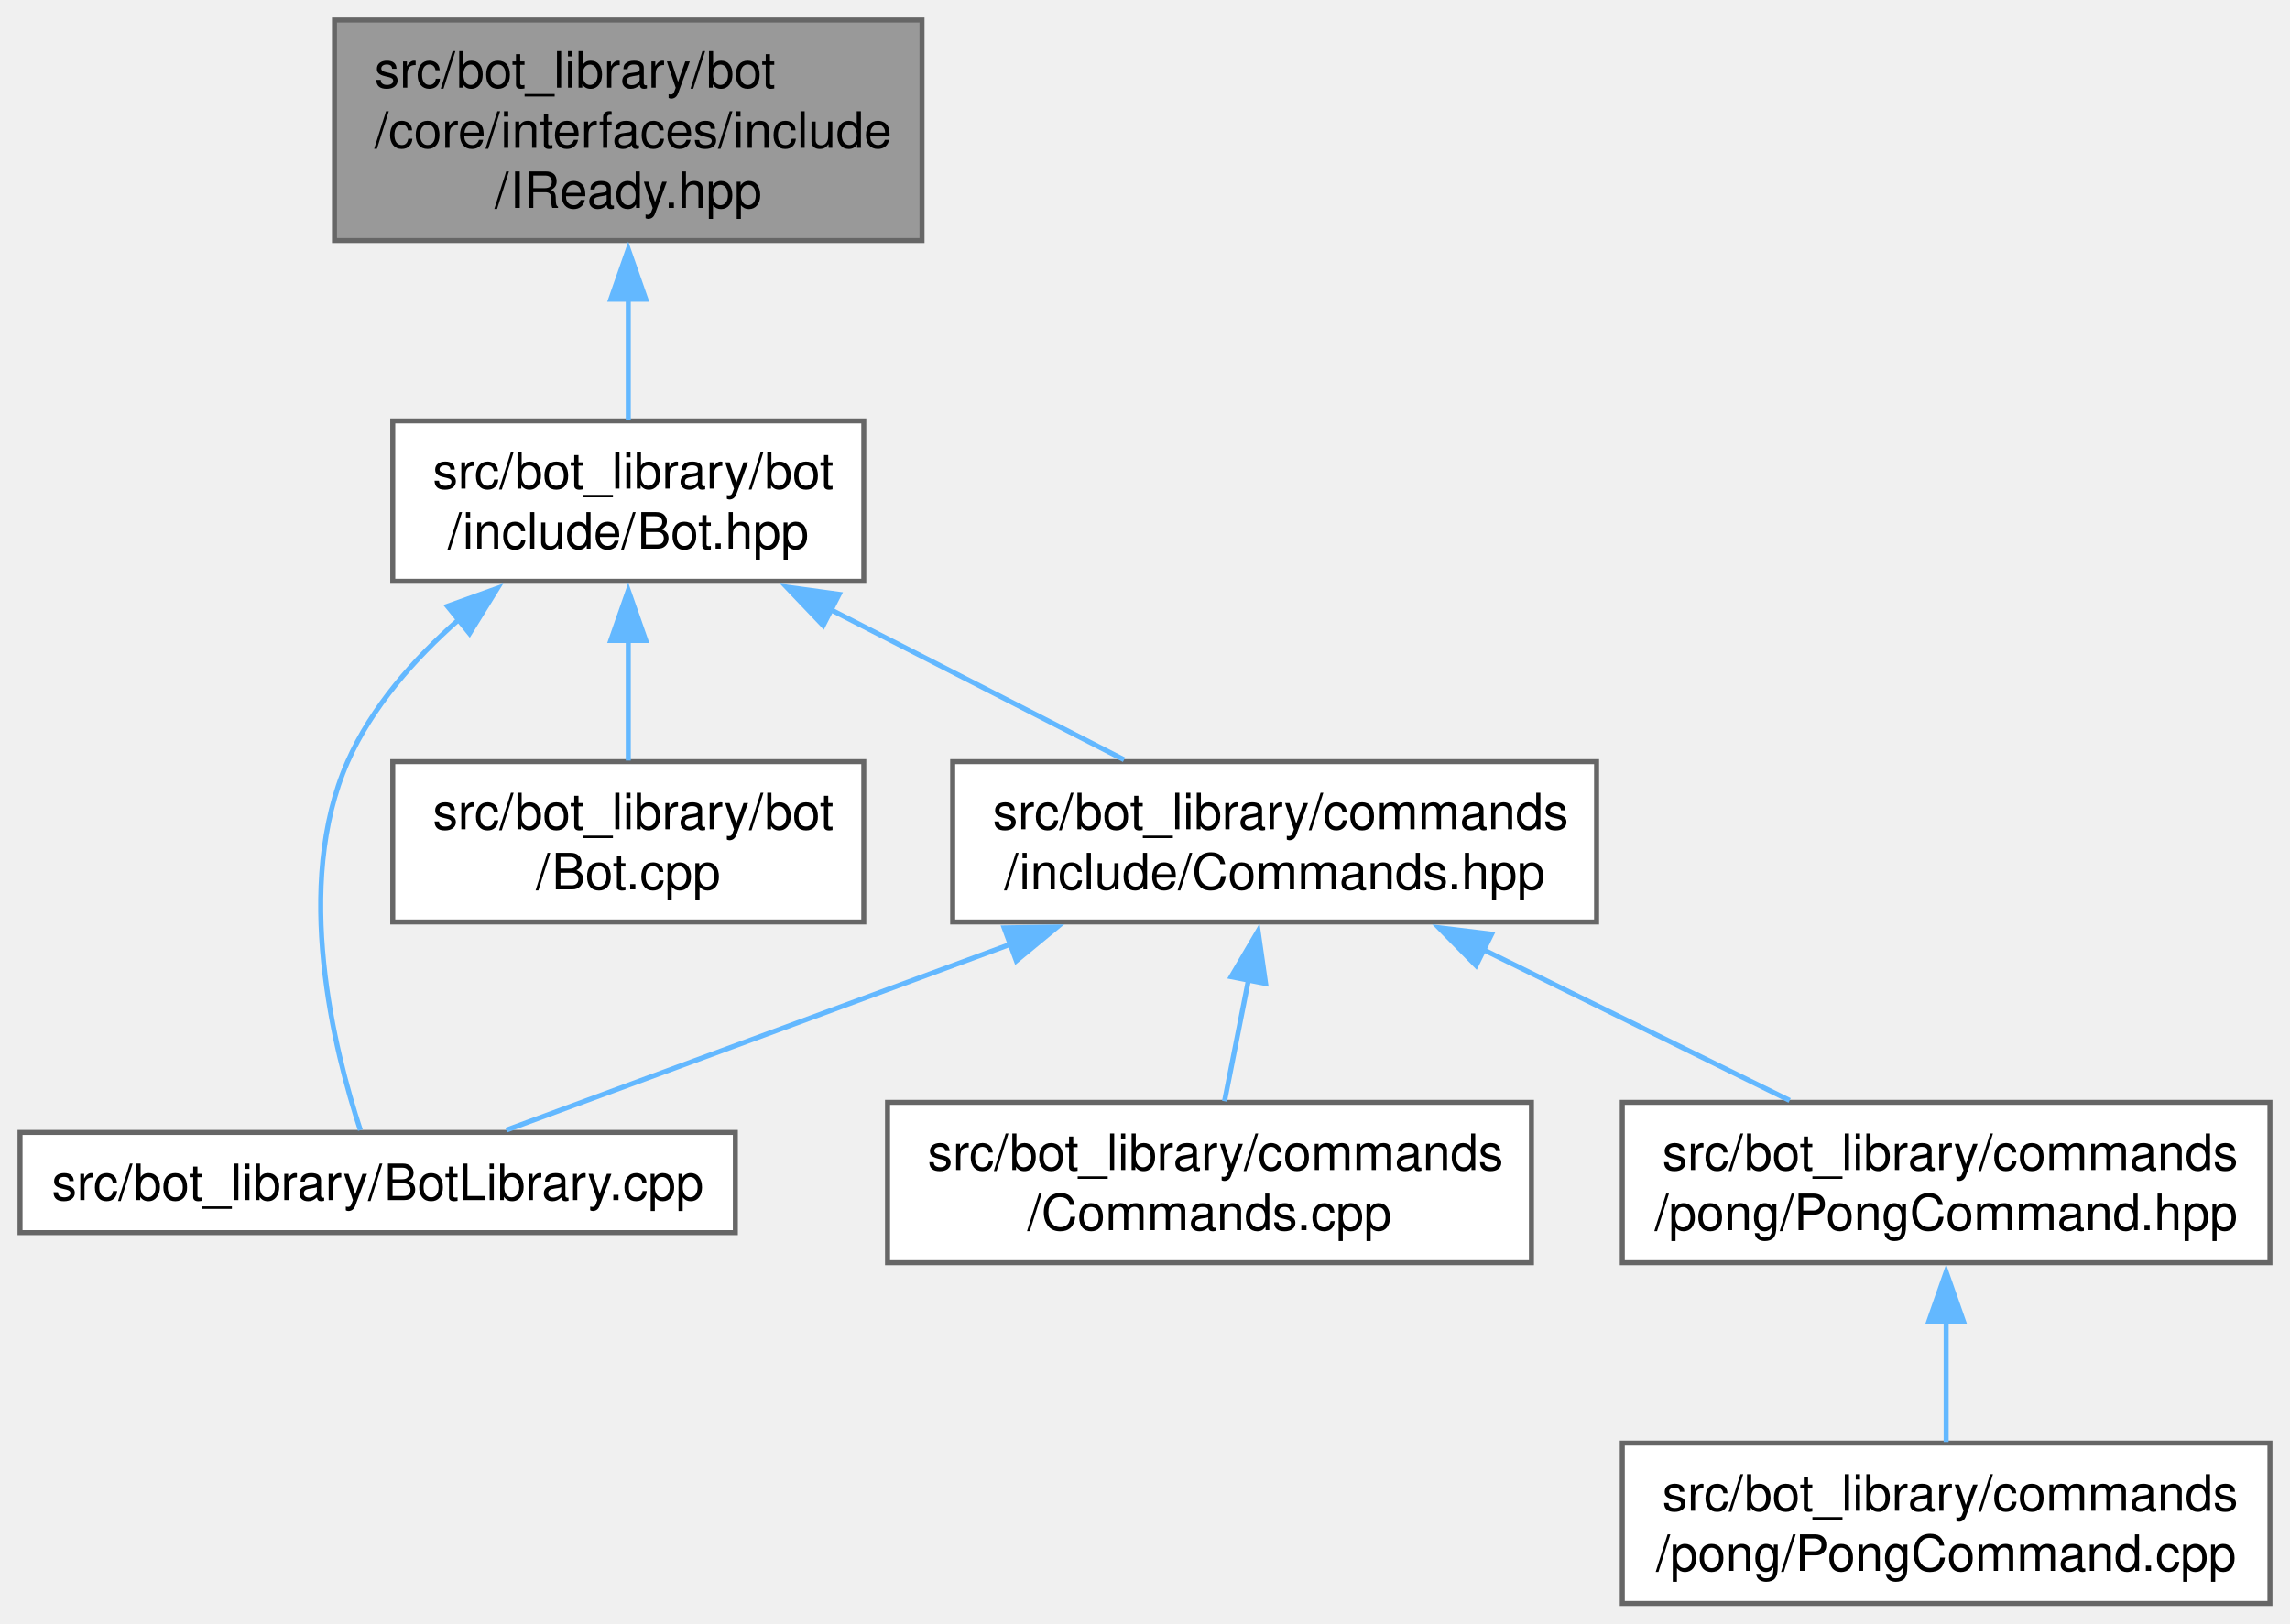
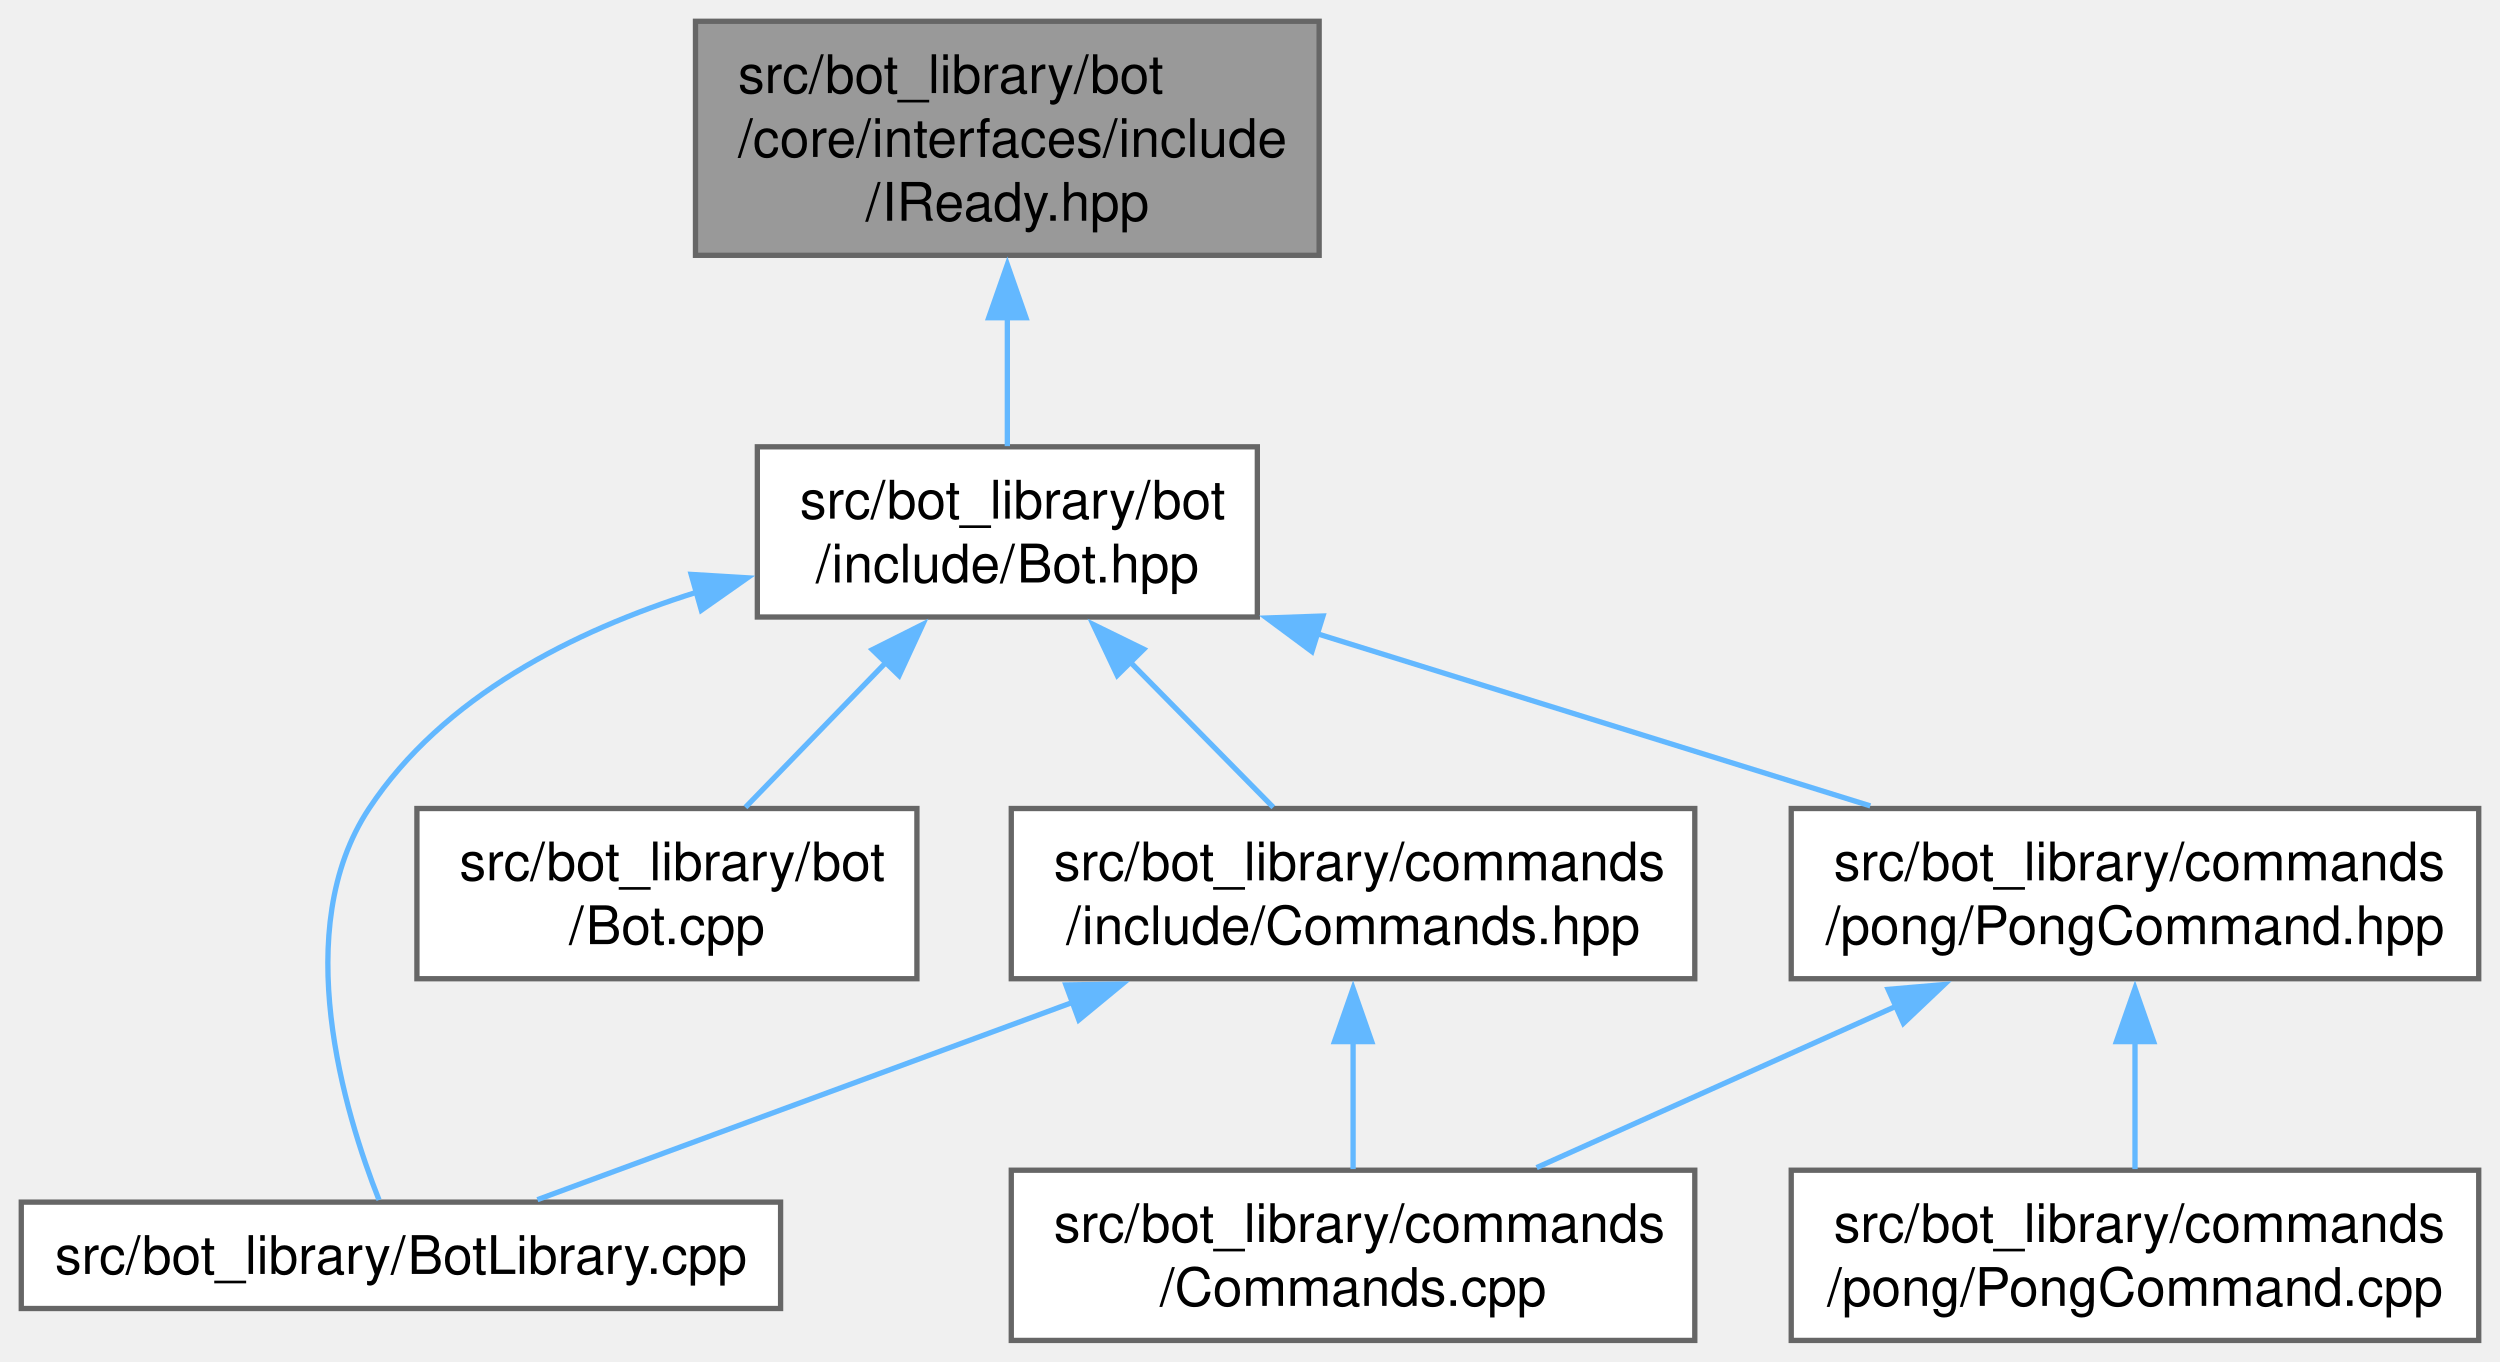
- <svg xmlns="http://www.w3.org/2000/svg" xmlns:xlink="http://www.w3.org/1999/xlink" width="457pt" height="324pt" viewBox="0.00 0.00 457.00 324.00">
-   <g id="graph0" class="graph" transform="scale(1 1) rotate(0) translate(4 320)">
+ <svg xmlns="http://www.w3.org/2000/svg" xmlns:xlink="http://www.w3.org/1999/xlink" width="470pt" height="256pt" viewBox="0.00 0.00 470.00 256.00">
+   <g id="graph0" class="graph" transform="scale(1 1) rotate(0) translate(4 252)">
    <g id="Node000001" class="node">
      <g id="a_Node000001">
        <a xlink:title=" ">
-           <polygon fill="#999999" stroke="#666666" points="180,-316 62.75,-316 62.75,-272 180,-272 180,-316" />
-           <text text-anchor="start" x="70.75" y="-302.5" font-family="Helvetica,sans-Serif" font-size="10.00">src/bot_library/bot</text>
-           <text text-anchor="start" x="70.75" y="-290.5" font-family="Helvetica,sans-Serif" font-size="10.00">/core/interfaces/include</text>
-           <text text-anchor="middle" x="121.38" y="-278.5" font-family="Helvetica,sans-Serif" font-size="10.00">/IReady.hpp</text>
+           <polygon fill="#999999" stroke="#666666" points="244,-248 126.75,-248 126.75,-204 244,-204 244,-248" />
+           <text text-anchor="start" x="134.75" y="-234.5" font-family="Helvetica,sans-Serif" font-size="10.00">src/bot_library/bot</text>
+           <text text-anchor="start" x="134.75" y="-222.5" font-family="Helvetica,sans-Serif" font-size="10.00">/core/interfaces/include</text>
+           <text text-anchor="middle" x="185.38" y="-210.5" font-family="Helvetica,sans-Serif" font-size="10.00">/IReady.hpp</text>
        </a>
      </g>
    </g>
    <g id="Node000002" class="node">
      <g id="a_Node000002">
        <a xlink:href="Bot_8hpp.html" target="_top" xlink:title=" ">
-           <polygon fill="white" stroke="#666666" points="168.38,-236 74.38,-236 74.38,-204 168.38,-204 168.38,-236" />
-           <text text-anchor="start" x="82.38" y="-222.5" font-family="Helvetica,sans-Serif" font-size="10.00">src/bot_library/bot</text>
-           <text text-anchor="middle" x="121.38" y="-210.5" font-family="Helvetica,sans-Serif" font-size="10.00">/include/Bot.hpp</text>
+           <polygon fill="white" stroke="#666666" points="232.38,-168 138.38,-168 138.38,-136 232.38,-136 232.38,-168" />
+           <text text-anchor="start" x="146.38" y="-154.5" font-family="Helvetica,sans-Serif" font-size="10.00">src/bot_library/bot</text>
+           <text text-anchor="middle" x="185.38" y="-142.5" font-family="Helvetica,sans-Serif" font-size="10.00">/include/Bot.hpp</text>
        </a>
      </g>
    </g>
    <g id="edge1_Node000001_Node000002" class="edge">
      <g id="a_edge1_Node000001_Node000002">
        <a xlink:title=" ">
-           <path fill="none" stroke="#63b8ff" d="M121.38,-260.53C121.38,-252.02 121.38,-243.24 121.38,-236.13" />
-           <polygon fill="#63b8ff" stroke="#63b8ff" points="117.88,-260.27 121.38,-270.27 124.88,-260.27 117.88,-260.27" />
+           <path fill="none" stroke="#63b8ff" d="M185.38,-192.53C185.38,-184.02 185.38,-175.24 185.38,-168.13" />
+           <polygon fill="#63b8ff" stroke="#63b8ff" points="181.88,-192.27 185.38,-202.27 188.88,-192.27 181.88,-192.27" />
        </a>
      </g>
    </g>
    <g id="Node000003" class="node">
      <g id="a_Node000003">
        <a xlink:href="BotLibrary_8cpp.html" target="_top" xlink:title=" ">
-           <polygon fill="white" stroke="#666666" points="142.75,-94 0,-94 0,-74 142.75,-74 142.75,-94" />
-           <text text-anchor="middle" x="71.38" y="-80.5" font-family="Helvetica,sans-Serif" font-size="10.00">src/bot_library/BotLibrary.cpp</text>
+           <polygon fill="white" stroke="#666666" points="142.75,-26 0,-26 0,-6 142.75,-6 142.75,-26" />
+           <text text-anchor="middle" x="71.38" y="-12.5" font-family="Helvetica,sans-Serif" font-size="10.00">src/bot_library/BotLibrary.cpp</text>
        </a>
      </g>
    </g>
    <g id="edge2_Node000002_Node000003" class="edge">
      <g id="a_edge2_Node000002_Node000003">
        <a xlink:title=" ">
-           <path fill="none" stroke="#63b8ff" d="M87.53,-196.33C78.64,-188.5 70.2,-178.92 65.38,-168 54.46,-143.29 62.69,-110.39 67.92,-94.45" />
-           <polygon fill="#63b8ff" stroke="#63b8ff" points="85.3,-199.02 95.27,-202.6 89.7,-193.59 85.3,-199.02" />
+           <path fill="none" stroke="#63b8ff" d="M127.06,-140.69C103.8,-133.41 79.28,-121.02 65.38,-100 50.31,-77.23 60.76,-42.84 67.26,-26.4" />
+           <polygon fill="#63b8ff" stroke="#63b8ff" points="125.94,-144.01 136.52,-143.37 127.85,-137.28 125.94,-144.01" />
        </a>
      </g>
    </g>
    <g id="Node000004" class="node">
      <g id="a_Node000004">
        <a xlink:href="Bot_8cpp.html" target="_top" xlink:title=" ">
-           <polygon fill="white" stroke="#666666" points="168.38,-168 74.38,-168 74.38,-136 168.38,-136 168.38,-168" />
-           <text text-anchor="start" x="82.38" y="-154.5" font-family="Helvetica,sans-Serif" font-size="10.00">src/bot_library/bot</text>
-           <text text-anchor="middle" x="121.38" y="-142.5" font-family="Helvetica,sans-Serif" font-size="10.00">/Bot.cpp</text>
+           <polygon fill="white" stroke="#666666" points="168.38,-100 74.38,-100 74.38,-68 168.38,-68 168.38,-100" />
+           <text text-anchor="start" x="82.38" y="-86.5" font-family="Helvetica,sans-Serif" font-size="10.00">src/bot_library/bot</text>
+           <text text-anchor="middle" x="121.38" y="-74.5" font-family="Helvetica,sans-Serif" font-size="10.00">/Bot.cpp</text>
        </a>
      </g>
    </g>
    <g id="edge3_Node000002_Node000004" class="edge">
      <g id="a_edge3_Node000002_Node000004">
        <a xlink:title=" ">
-           <path fill="none" stroke="#63b8ff" d="M121.38,-192.31C121.38,-184.12 121.38,-175.38 121.38,-168.22" />
-           <polygon fill="#63b8ff" stroke="#63b8ff" points="117.88,-192.18 121.38,-202.18 124.88,-192.18 117.88,-192.18" />
+           <path fill="none" stroke="#63b8ff" d="M162.52,-127.43C153.74,-118.38 143.96,-108.29 136.14,-100.22" />
+           <polygon fill="#63b8ff" stroke="#63b8ff" points="160,-129.86 169.48,-134.61 165.03,-124.99 160,-129.86" />
        </a>
      </g>
    </g>
    <g id="Node000005" class="node">
      <g id="a_Node000005">
        <a xlink:href="Commands_8hpp.html" target="_top" xlink:title=" ">
-           <polygon fill="white" stroke="#666666" points="314.62,-168 186.12,-168 186.12,-136 314.62,-136 314.62,-168" />
-           <text text-anchor="start" x="194.12" y="-154.5" font-family="Helvetica,sans-Serif" font-size="10.00">src/bot_library/commands</text>
-           <text text-anchor="middle" x="250.38" y="-142.5" font-family="Helvetica,sans-Serif" font-size="10.00">/include/Commands.hpp</text>
+           <polygon fill="white" stroke="#666666" points="314.62,-100 186.12,-100 186.12,-68 314.62,-68 314.62,-100" />
+           <text text-anchor="start" x="194.12" y="-86.5" font-family="Helvetica,sans-Serif" font-size="10.00">src/bot_library/commands</text>
+           <text text-anchor="middle" x="250.38" y="-74.5" font-family="Helvetica,sans-Serif" font-size="10.00">/include/Commands.hpp</text>
        </a>
      </g>
    </g>
    <g id="edge4_Node000002_Node000005" class="edge">
      <g id="a_edge4_Node000002_Node000005">
        <a xlink:title=" ">
-           <path fill="none" stroke="#63b8ff" d="M161.76,-198.34C180.7,-188.65 202.89,-177.3 220.32,-168.38" />
-           <polygon fill="#63b8ff" stroke="#63b8ff" points="160.28,-195.17 152.97,-202.84 163.46,-201.4 160.28,-195.17" />
+           <path fill="none" stroke="#63b8ff" d="M208.31,-127.71C217.3,-118.59 227.36,-108.37 235.38,-100.22" />
+           <polygon fill="#63b8ff" stroke="#63b8ff" points="206.04,-125.03 201.51,-134.61 211.02,-129.95 206.04,-125.03" />
+         </a>
+       </g>
+     </g>
+     <g id="Node000007" class="node">
+       <g id="a_Node000007">
+         <a xlink:href="PongCommand_8hpp.html" target="_top" xlink:title=" ">
+           <polygon fill="white" stroke="#666666" points="462,-100 332.75,-100 332.75,-68 462,-68 462,-100" />
+           <text text-anchor="start" x="340.75" y="-86.5" font-family="Helvetica,sans-Serif" font-size="10.00">src/bot_library/commands</text>
+           <text text-anchor="middle" x="397.38" y="-74.5" font-family="Helvetica,sans-Serif" font-size="10.00">/pong/PongCommand.hpp</text>
+         </a>
+       </g>
+     </g>
+     <g id="edge7_Node000002_Node000007" class="edge">
+       <g id="a_edge7_Node000002_Node000007">
+         <a xlink:title=" ">
+           <path fill="none" stroke="#63b8ff" d="M243.44,-132.92C276.09,-122.76 316.43,-110.2 347.62,-100.49" />
+           <polygon fill="#63b8ff" stroke="#63b8ff" points="242.64,-129.51 234.13,-135.82 244.72,-136.19 242.64,-129.51" />
        </a>
      </g>
    </g>
    <g id="edge5_Node000005_Node000003" class="edge">
      <g id="a_edge5_Node000005_Node000003">
        <a xlink:title=" ">
-           <path fill="none" stroke="#63b8ff" d="M197.95,-131.67C164.74,-119.42 123.26,-104.13 97.03,-94.46" />
-           <polygon fill="#63b8ff" stroke="#63b8ff" points="196.39,-134.83 206.99,-135 198.82,-128.26 196.39,-134.83" />
+           <path fill="none" stroke="#63b8ff" d="M197.95,-63.67C164.74,-51.42 123.26,-36.13 97.03,-26.46" />
+           <polygon fill="#63b8ff" stroke="#63b8ff" points="196.39,-66.83 206.99,-67 198.82,-60.26 196.39,-66.83" />
        </a>
      </g>
    </g>
    <g id="Node000006" class="node">
      <g id="a_Node000006">
        <a xlink:href="Commands_8cpp.html" target="_top" xlink:title=" ">
-           <polygon fill="white" stroke="#666666" points="301.62,-100 173.12,-100 173.12,-68 301.62,-68 301.62,-100" />
-           <text text-anchor="start" x="181.12" y="-86.5" font-family="Helvetica,sans-Serif" font-size="10.00">src/bot_library/commands</text>
-           <text text-anchor="middle" x="237.38" y="-74.5" font-family="Helvetica,sans-Serif" font-size="10.00">/Commands.cpp</text>
+           <polygon fill="white" stroke="#666666" points="314.62,-32 186.12,-32 186.12,0 314.62,0 314.62,-32" />
+           <text text-anchor="start" x="194.12" y="-18.5" font-family="Helvetica,sans-Serif" font-size="10.00">src/bot_library/commands</text>
+           <text text-anchor="middle" x="250.38" y="-6.5" font-family="Helvetica,sans-Serif" font-size="10.00">/Commands.cpp</text>
        </a>
      </g>
    </g>
    <g id="edge6_Node000005_Node000006" class="edge">
      <g id="a_edge6_Node000005_Node000006">
        <a xlink:title=" ">
-           <path fill="none" stroke="#63b8ff" d="M245.18,-124.6C243.54,-116.32 241.8,-107.46 240.37,-100.22" />
-           <polygon fill="#63b8ff" stroke="#63b8ff" points="241.7,-125.07 247.07,-134.21 248.57,-123.72 241.7,-125.07" />
+           <path fill="none" stroke="#63b8ff" d="M250.38,-56.31C250.38,-48.12 250.38,-39.38 250.38,-32.22" />
+           <polygon fill="#63b8ff" stroke="#63b8ff" points="246.88,-56.18 250.38,-66.18 253.88,-56.18 246.88,-56.18" />
        </a>
      </g>
    </g>
-     <g id="Node000007" class="node">
-       <g id="a_Node000007">
-         <a xlink:href="PongCommand_8hpp.html" target="_top" xlink:title=" ">
-           <polygon fill="white" stroke="#666666" points="449,-100 319.75,-100 319.75,-68 449,-68 449,-100" />
-           <text text-anchor="start" x="327.75" y="-86.5" font-family="Helvetica,sans-Serif" font-size="10.00">src/bot_library/commands</text>
-           <text text-anchor="middle" x="384.38" y="-74.5" font-family="Helvetica,sans-Serif" font-size="10.00">/pong/PongCommand.hpp</text>
-         </a>
-       </g>
-     </g>
-     <g id="edge7_Node000005_Node000007" class="edge">
-       <g id="a_edge7_Node000005_Node000007">
+     <g id="edge8_Node000007_Node000006" class="edge">
+       <g id="a_edge8_Node000007_Node000006">
        <a xlink:title=" ">
-           <path fill="none" stroke="#63b8ff" d="M292.05,-130.47C311.79,-120.75 334.96,-109.34 353.15,-100.38" />
-           <polygon fill="#63b8ff" stroke="#63b8ff" points="290.57,-127.3 283.15,-134.86 293.67,-133.58 290.57,-127.3" />
+           <path fill="none" stroke="#63b8ff" d="M352.59,-62.89C330.83,-53.12 305.09,-41.56 284.88,-32.49" />
+           <polygon fill="#63b8ff" stroke="#63b8ff" points="350.97,-66 361.53,-66.91 353.84,-59.62 350.97,-66" />
        </a>
      </g>
    </g>
    <g id="Node000008" class="node">
      <g id="a_Node000008">
        <a xlink:href="PongCommand_8cpp.html" target="_top" xlink:title=" ">
-           <polygon fill="white" stroke="#666666" points="449,-32 319.75,-32 319.75,0 449,0 449,-32" />
-           <text text-anchor="start" x="327.75" y="-18.5" font-family="Helvetica,sans-Serif" font-size="10.00">src/bot_library/commands</text>
-           <text text-anchor="middle" x="384.38" y="-6.5" font-family="Helvetica,sans-Serif" font-size="10.00">/pong/PongCommand.cpp</text>
+           <polygon fill="white" stroke="#666666" points="462,-32 332.75,-32 332.75,0 462,0 462,-32" />
+           <text text-anchor="start" x="340.75" y="-18.5" font-family="Helvetica,sans-Serif" font-size="10.00">src/bot_library/commands</text>
+           <text text-anchor="middle" x="397.38" y="-6.5" font-family="Helvetica,sans-Serif" font-size="10.00">/pong/PongCommand.cpp</text>
        </a>
      </g>
    </g>
-     <g id="edge8_Node000007_Node000008" class="edge">
-       <g id="a_edge8_Node000007_Node000008">
+     <g id="edge9_Node000007_Node000008" class="edge">
+       <g id="a_edge9_Node000007_Node000008">
        <a xlink:title=" ">
-           <path fill="none" stroke="#63b8ff" d="M384.38,-56.31C384.38,-48.12 384.38,-39.38 384.38,-32.22" />
-           <polygon fill="#63b8ff" stroke="#63b8ff" points="380.88,-56.18 384.38,-66.18 387.88,-56.18 380.88,-56.18" />
+           <path fill="none" stroke="#63b8ff" d="M397.38,-56.31C397.38,-48.12 397.38,-39.38 397.38,-32.22" />
+           <polygon fill="#63b8ff" stroke="#63b8ff" points="393.88,-56.18 397.38,-66.18 400.88,-56.18 393.88,-56.18" />
        </a>
      </g>
    </g>
  </g>
</svg>
